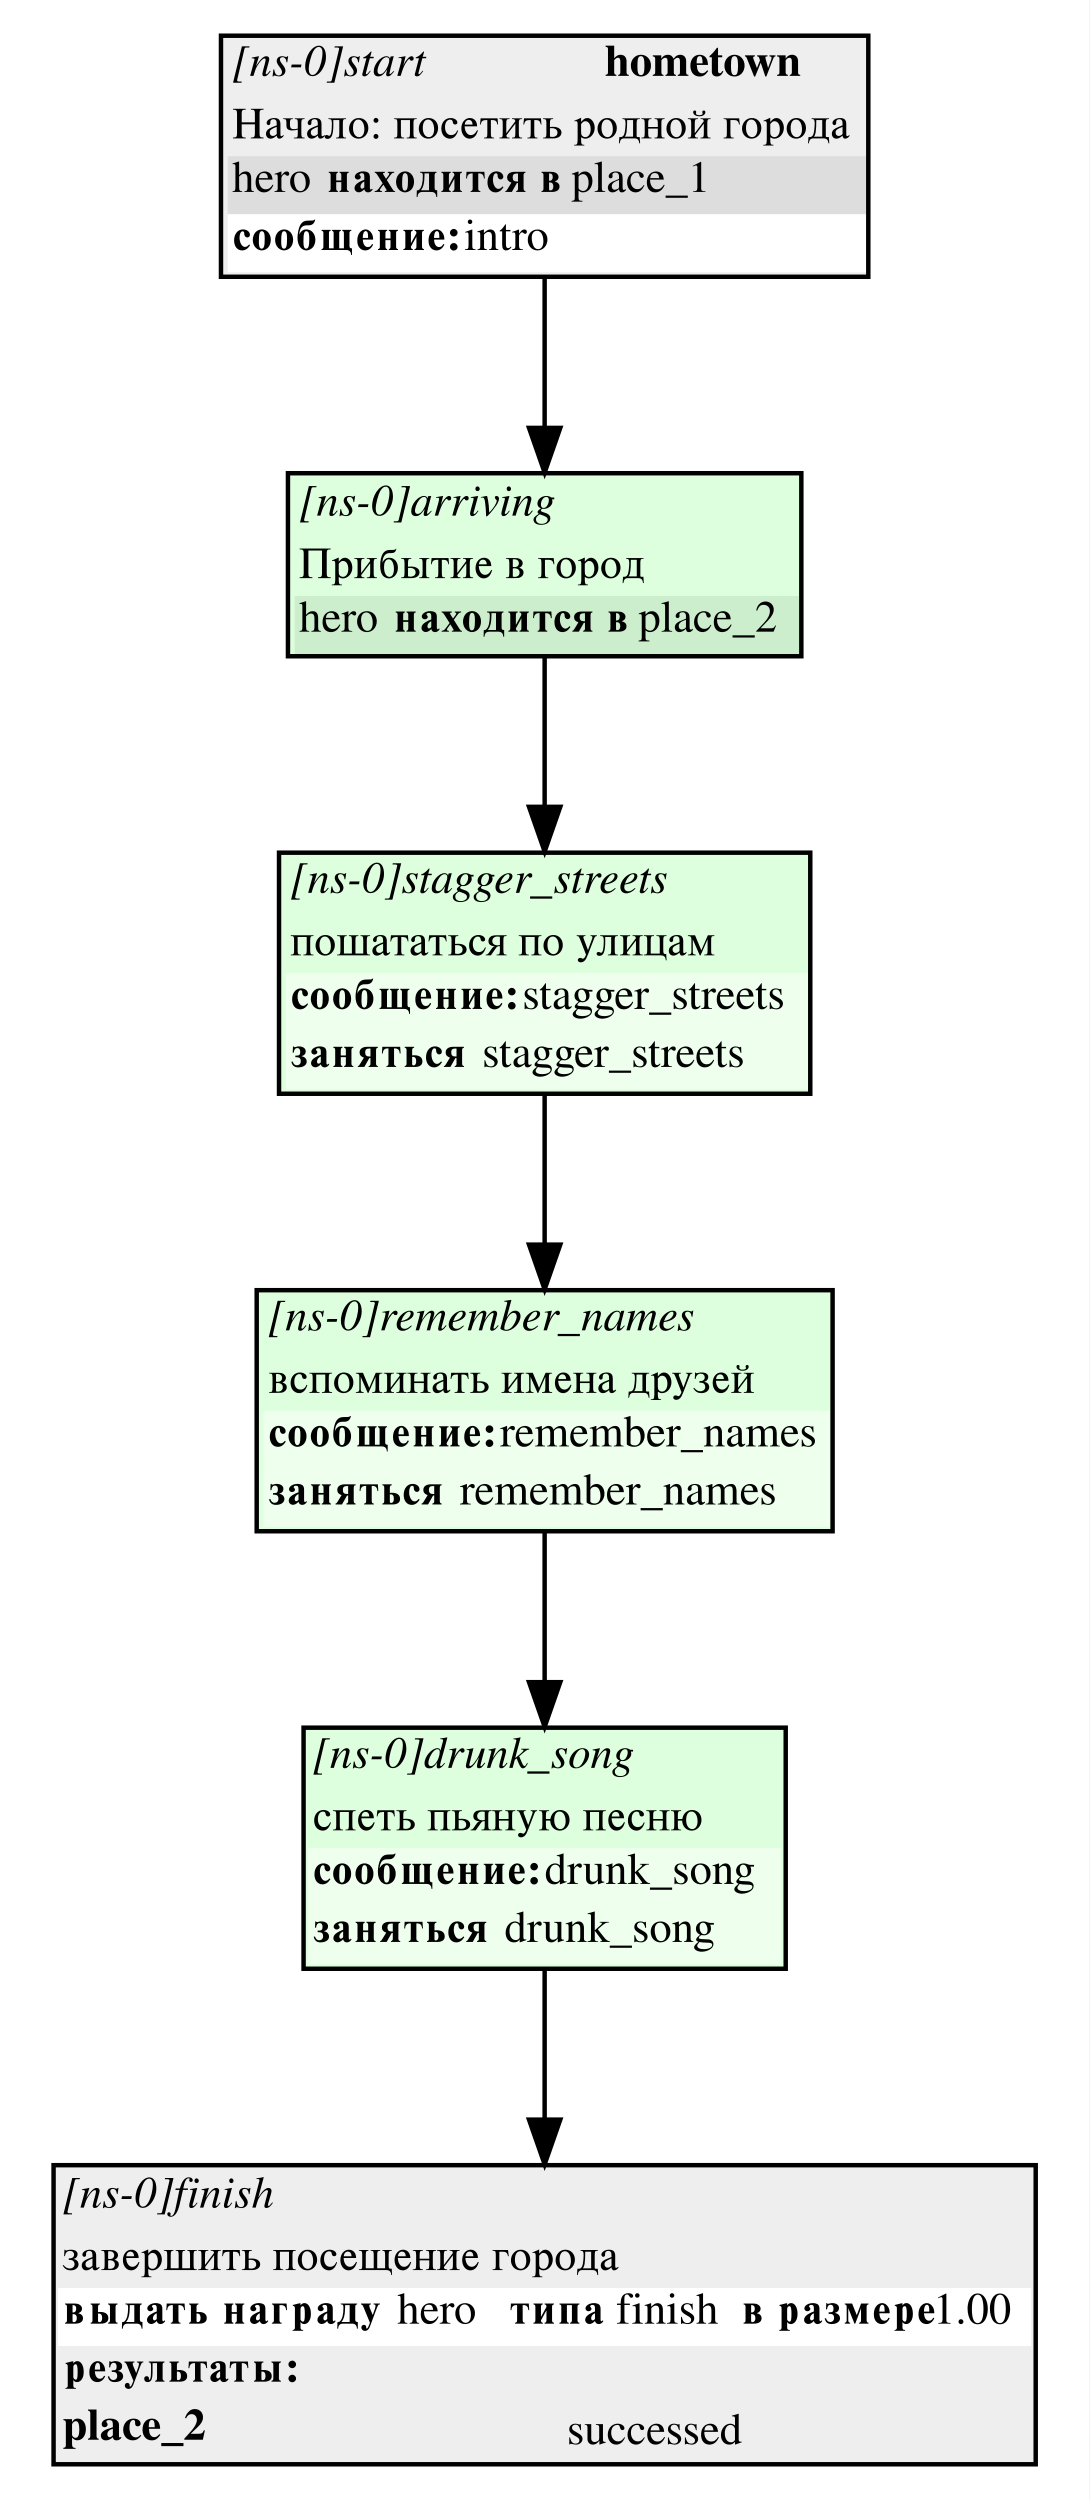
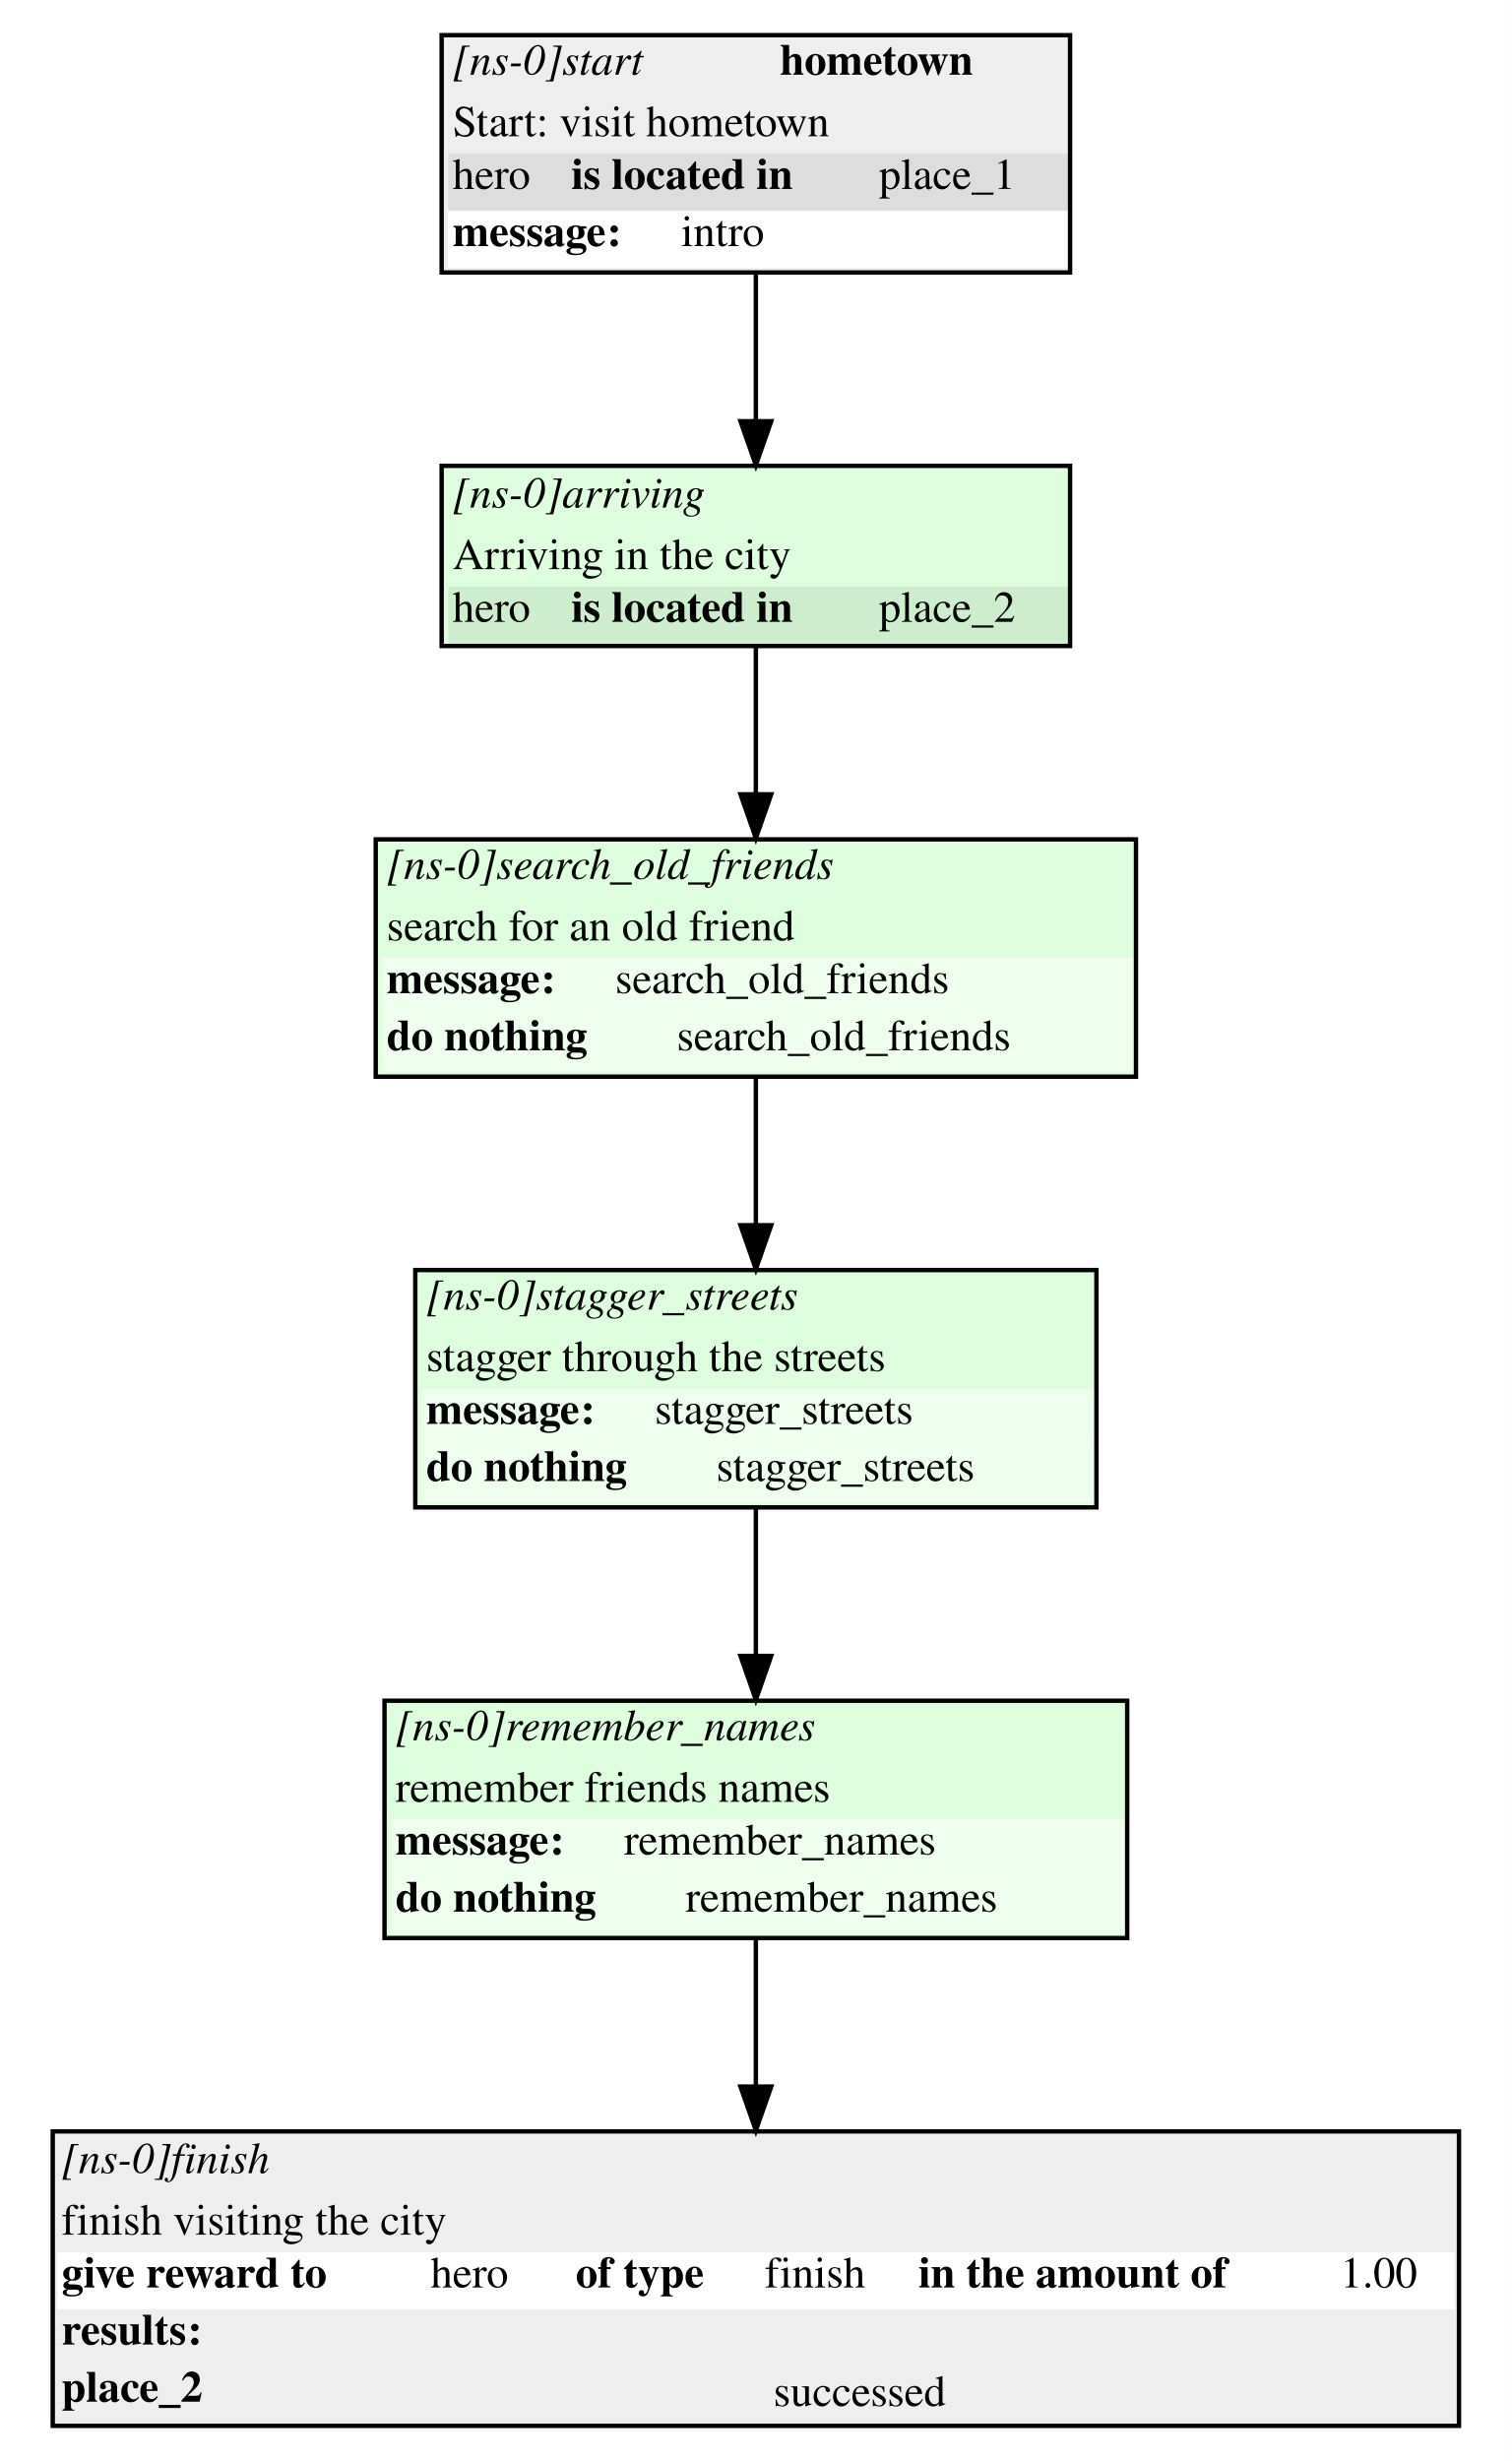
- <svg xmlns="http://www.w3.org/2000/svg" width="244pt" height="560pt" viewBox="0.00 0.00 244.00 560.00">
+ <svg xmlns="http://www.w3.org/2000/svg" width="344pt" height="560pt" viewBox="0.00 0.00 344.00 560.00">
  <g id="graph0" class="graph" transform="scale(1 1) rotate(0) translate(4 556)">
-     <polygon fill="white" stroke="none" points="-4,4 -4,-556 240,-556 240,4 -4,4" />
+     <polygon fill="white" stroke="transparent" points="-4,4 -4,-556 340,-556 340,4 -4,4" />
    <g id="node1" class="node">
-       <polygon fill="#ddffdd" stroke="none" points="64,-115 64,-169 172,-169 172,-115 64,-115" />
-       <text text-anchor="start" x="66" y="-160" font-family="Times,serif" font-style="italic" font-size="10.00">[ns-0]drunk_song</text>
-       <text text-anchor="start" x="66" y="-146" font-family="Times,serif" font-size="10.00">спеть пьяную песню</text>
-       <polygon fill="#eeffee" stroke="none" points="65,-129 65,-142 171,-142 171,-129 65,-129" />
-       <text text-anchor="start" x="66" y="-134" font-family="Times,serif" font-weight="bold" font-size="10.00">сообщение:</text>
-       <text text-anchor="start" x="118" y="-134" font-family="Times,serif" font-size="10.00"> drunk_song</text>
-       <polygon fill="#eeffee" stroke="none" points="65,-116 65,-129 171,-129 171,-116 65,-116" />
-       <text text-anchor="start" x="66" y="-121" font-family="Times,serif" font-weight="bold" font-size="10.00">заняться </text>
-       <text text-anchor="start" x="109" y="-121" font-family="Times,serif" font-size="10.00">  drunk_song</text>
-       <polygon fill="none" stroke="black" points="64,-115 64,-169 172,-169 172,-115 64,-115" />
+       <polygon fill="#ddffdd" stroke="transparent" points="90.5,-213 90.5,-267 245.5,-267 245.5,-213 90.5,-213" />
+       <text text-anchor="start" x="93" y="-258" font-family="Times,serif" font-style="italic" font-size="10.00">[ns-0]stagger_streets</text>
+       <text text-anchor="start" x="93" y="-244" font-family="Times,serif" font-size="10.00">stagger through the streets</text>
+       <polygon fill="#eeffee" stroke="transparent" points="92,-227 92,-240 245,-240 245,-227 92,-227" />
+       <text text-anchor="start" x="93" y="-232" font-family="Times,serif" font-weight="bold" font-size="10.00">message:</text>
+       <text text-anchor="start" x="145" y="-232" font-family="Times,serif" font-size="10.00"> stagger_streets</text>
+       <polygon fill="#eeffee" stroke="transparent" points="92,-214 92,-227 245,-227 245,-214 92,-214" />
+       <text text-anchor="start" x="93" y="-219" font-family="Times,serif" font-weight="bold" font-size="10.00">do nothing </text>
+       <text text-anchor="start" x="159" y="-219" font-family="Times,serif" font-size="10.00">  stagger_streets</text>
+       <polygon fill="none" stroke="black" points="90.5,-213 90.5,-267 245.5,-267 245.5,-213 90.5,-213" />
+     </g>
+     <g id="node5" class="node">
+       <polygon fill="#ddffdd" stroke="transparent" points="83.5,-115 83.5,-169 252.5,-169 252.5,-115 83.5,-115" />
+       <text text-anchor="start" x="86" y="-160" font-family="Times,serif" font-style="italic" font-size="10.00">[ns-0]remember_names</text>
+       <text text-anchor="start" x="86" y="-146" font-family="Times,serif" font-size="10.00">remember friends names</text>
+       <polygon fill="#eeffee" stroke="transparent" points="85,-129 85,-142 252,-142 252,-129 85,-129" />
+       <text text-anchor="start" x="86" y="-134" font-family="Times,serif" font-weight="bold" font-size="10.00">message:</text>
+       <text text-anchor="start" x="138" y="-134" font-family="Times,serif" font-size="10.00"> remember_names</text>
+       <polygon fill="#eeffee" stroke="transparent" points="85,-116 85,-129 252,-129 252,-116 85,-116" />
+       <text text-anchor="start" x="86" y="-121" font-family="Times,serif" font-weight="bold" font-size="10.00">do nothing </text>
+       <text text-anchor="start" x="152" y="-121" font-family="Times,serif" font-size="10.00">  remember_names</text>
+       <polygon fill="none" stroke="black" points="83.5,-115 83.5,-169 252.5,-169 252.5,-115 83.5,-115" />
+     </g>
+     <g id="edge2" class="edge">
+       <path fill="none" stroke="black" d="M168,-212.77C168,-202.5 168,-190.55 168,-179.47" />
+       <polygon fill="black" stroke="black" points="171.5,-179.2 168,-169.2 164.5,-179.2 171.5,-179.2" />
+     </g>
+     <g id="node2" class="node">
+       <polygon fill="#ddffdd" stroke="transparent" points="81.5,-311 81.5,-365 254.5,-365 254.5,-311 81.5,-311" />
+       <text text-anchor="start" x="84" y="-356" font-family="Times,serif" font-style="italic" font-size="10.00">[ns-0]search_old_friends</text>
+       <text text-anchor="start" x="84" y="-342" font-family="Times,serif" font-size="10.00">search for an old friend</text>
+       <polygon fill="#eeffee" stroke="transparent" points="83,-325 83,-338 254,-338 254,-325 83,-325" />
+       <text text-anchor="start" x="84" y="-330" font-family="Times,serif" font-weight="bold" font-size="10.00">message:</text>
+       <text text-anchor="start" x="136" y="-330" font-family="Times,serif" font-size="10.00"> search_old_friends</text>
+       <polygon fill="#eeffee" stroke="transparent" points="83,-312 83,-325 254,-325 254,-312 83,-312" />
+       <text text-anchor="start" x="84" y="-317" font-family="Times,serif" font-weight="bold" font-size="10.00">do nothing </text>
+       <text text-anchor="start" x="150" y="-317" font-family="Times,serif" font-size="10.00">  search_old_friends</text>
+       <polygon fill="none" stroke="black" points="81.5,-311 81.5,-365 254.5,-365 254.5,-311 81.5,-311" />
+     </g>
+     <g id="edge3" class="edge">
+       <path fill="none" stroke="black" d="M168,-310.77C168,-300.5 168,-288.55 168,-277.47" />
+       <polygon fill="black" stroke="black" points="171.5,-277.2 168,-267.2 164.5,-277.2 171.5,-277.2" />
+     </g>
+     <g id="node3" class="node">
+       <polygon fill="#eeeeee" stroke="transparent" points="96.5,-494 96.5,-548 239.5,-548 239.5,-494 96.5,-494" />
+       <text text-anchor="start" x="99" y="-539" font-family="Times,serif" font-style="italic" font-size="10.00">[ns-0]start</text>
+       <text text-anchor="start" x="173.5" y="-539" font-family="Times,serif" font-weight="bold" font-size="10.00">hometown</text>
+       <text text-anchor="start" x="99" y="-525" font-family="Times,serif" font-size="10.00">Start: visit hometown</text>
+       <polygon fill="#dddddd" stroke="transparent" points="98,-508 98,-521 239,-521 239,-508 98,-508" />
+       <text text-anchor="start" x="99" y="-513" font-family="Times,serif" font-size="10.00">hero </text>
+       <text text-anchor="start" x="126" y="-513" font-family="Times,serif" font-weight="bold" font-size="10.00">is located in</text>
+       <text text-anchor="start" x="196" y="-513" font-family="Times,serif" font-size="10.00"> place_1</text>
+       <polygon fill="#ffffff" stroke="transparent" points="98,-495 98,-508 239,-508 239,-495 98,-495" />
+       <text text-anchor="start" x="99" y="-500" font-family="Times,serif" font-weight="bold" font-size="10.00">message:</text>
+       <text text-anchor="start" x="151" y="-500" font-family="Times,serif" font-size="10.00"> intro</text>
+       <polygon fill="none" stroke="black" points="96.5,-494 96.5,-548 239.5,-548 239.5,-494 96.5,-494" />
+     </g>
+     <g id="node6" class="node">
+       <polygon fill="#ddffdd" stroke="transparent" points="96.5,-409 96.5,-450 239.5,-450 239.5,-409 96.5,-409" />
+       <text text-anchor="start" x="99" y="-440.5" font-family="Times,serif" font-style="italic" font-size="10.00">[ns-0]arriving</text>
+       <text text-anchor="start" x="99" y="-426.5" font-family="Times,serif" font-size="10.00">Arriving in the city</text>
+       <polygon fill="#cceecc" stroke="transparent" points="98,-409.5 98,-422.5 239,-422.5 239,-409.5 98,-409.5" />
+       <text text-anchor="start" x="99" y="-414.5" font-family="Times,serif" font-size="10.00">hero </text>
+       <text text-anchor="start" x="126" y="-414.5" font-family="Times,serif" font-weight="bold" font-size="10.00">is located in</text>
+       <text text-anchor="start" x="196" y="-414.5" font-family="Times,serif" font-size="10.00"> place_2</text>
+       <polygon fill="none" stroke="black" points="96.5,-409 96.5,-450 239.5,-450 239.5,-409 96.5,-409" />
+     </g>
+     <g id="edge5" class="edge">
+       <path fill="none" stroke="black" d="M168,-493.63C168,-483.19 168,-471.13 168,-460.37" />
+       <polygon fill="black" stroke="black" points="171.5,-460.15 168,-450.15 164.5,-460.15 171.5,-460.15" />
    </g>
    <g id="node4" class="node">
-       <polygon fill="#eeeeee" stroke="none" points="8,-4 8,-71 228,-71 228,-4 8,-4" />
+       <polygon fill="#eeeeee" stroke="transparent" points="8,-4 8,-71 328,-71 328,-4 8,-4" />
      <text text-anchor="start" x="10" y="-61.5" font-family="Times,serif" font-style="italic" font-size="10.00">[ns-0]finish</text>
-       <text text-anchor="start" x="10" y="-47.5" font-family="Times,serif" font-size="10.00">завершить посещение города</text>
-       <polygon fill="#ffffff" stroke="none" points="9,-30.5 9,-43.5 227,-43.5 227,-30.5 9,-30.5" />
-       <text text-anchor="start" x="10" y="-35.5" font-family="Times,serif" font-weight="bold" font-size="10.00">выдать награду </text>
-       <text text-anchor="start" x="85" y="-35.5" font-family="Times,serif" font-size="10.00">  hero </text>
-       <text text-anchor="start" x="110" y="-35.5" font-family="Times,serif" font-weight="bold" font-size="10.00">типа </text>
-       <text text-anchor="start" x="134" y="-35.5" font-family="Times,serif" font-size="10.00"> finish </text>
-       <text text-anchor="start" x="162" y="-35.5" font-family="Times,serif" font-weight="bold" font-size="10.00">в размере</text>
-       <text text-anchor="start" x="205" y="-35.5" font-family="Times,serif" font-size="10.00"> 1.00</text>
-       <polygon fill="#eeeeee" stroke="none" points="9,-17.5 9,-30.5 227,-30.5 227,-17.5 9,-17.5" />
-       <text text-anchor="start" x="10" y="-22.5" font-family="Times,serif" font-weight="bold" font-size="10.00">результаты:</text>
+       <text text-anchor="start" x="10" y="-47.5" font-family="Times,serif" font-size="10.00">finish visiting the city</text>
+       <polygon fill="#ffffff" stroke="transparent" points="9,-30.5 9,-43.5 327,-43.5 327,-30.5 9,-30.5" />
+       <text text-anchor="start" x="10" y="-35.5" font-family="Times,serif" font-weight="bold" font-size="10.00">give reward to </text>
+       <text text-anchor="start" x="94" y="-35.5" font-family="Times,serif" font-size="10.00">  hero </text>
+       <text text-anchor="start" x="127" y="-35.5" font-family="Times,serif" font-weight="bold" font-size="10.00">of type </text>
+       <text text-anchor="start" x="170" y="-35.5" font-family="Times,serif" font-size="10.00"> finish </text>
+       <text text-anchor="start" x="205" y="-35.5" font-family="Times,serif" font-weight="bold" font-size="10.00">in the amount of</text>
+       <text text-anchor="start" x="301" y="-35.5" font-family="Times,serif" font-size="10.00"> 1.00</text>
+       <polygon fill="#eeeeee" stroke="transparent" points="9,-17.5 9,-30.5 327,-30.5 327,-17.5 9,-17.5" />
+       <text text-anchor="start" x="10" y="-22.5" font-family="Times,serif" font-weight="bold" font-size="10.00">results:</text>
      <text text-anchor="start" x="10" y="-9.5" font-family="Times,serif" font-weight="bold" font-size="10.00">place_2</text>
-       <text text-anchor="start" x="123" y="-8.5" font-family="Times,serif" font-size="10.00">successed</text>
-       <polygon fill="none" stroke="black" points="8,-4 8,-71 228,-71 228,-4 8,-4" />
-     </g>
-     <g id="edge5" class="edge">
-       <path fill="none" stroke="black" d="M118,-114.87C118,-104.698 118,-92.771 118,-81.407" />
-       <polygon fill="black" stroke="black" points="121.5,-81.196 118,-71.196 114.5,-81.196 121.5,-81.196" />
-     </g>
-     <g id="node2" class="node">
-       <polygon fill="#ddffdd" stroke="none" points="53.5,-213 53.5,-267 182.5,-267 182.5,-213 53.5,-213" />
-       <text text-anchor="start" x="56" y="-258" font-family="Times,serif" font-style="italic" font-size="10.00">[ns-0]remember_names</text>
-       <text text-anchor="start" x="56" y="-244" font-family="Times,serif" font-size="10.00">вспоминать имена друзей</text>
-       <polygon fill="#eeffee" stroke="none" points="55,-227 55,-240 182,-240 182,-227 55,-227" />
-       <text text-anchor="start" x="56" y="-232" font-family="Times,serif" font-weight="bold" font-size="10.00">сообщение:</text>
-       <text text-anchor="start" x="108" y="-232" font-family="Times,serif" font-size="10.00"> remember_names</text>
-       <polygon fill="#eeffee" stroke="none" points="55,-214 55,-227 182,-227 182,-214 55,-214" />
-       <text text-anchor="start" x="56" y="-219" font-family="Times,serif" font-weight="bold" font-size="10.00">заняться </text>
-       <text text-anchor="start" x="99" y="-219" font-family="Times,serif" font-size="10.00">  remember_names</text>
-       <polygon fill="none" stroke="black" points="53.5,-213 53.5,-267 182.5,-267 182.5,-213 53.5,-213" />
-     </g>
-     <g id="edge2" class="edge">
-       <path fill="none" stroke="black" d="M118,-212.768C118,-202.502 118,-190.552 118,-179.473" />
-       <polygon fill="black" stroke="black" points="121.5,-179.201 118,-169.201 114.5,-179.201 121.5,-179.201" />
-     </g>
-     <g id="node3" class="node">
-       <polygon fill="#eeeeee" stroke="none" points="45.5,-494 45.5,-548 190.5,-548 190.5,-494 45.5,-494" />
-       <text text-anchor="start" x="48" y="-539" font-family="Times,serif" font-style="italic" font-size="10.00">[ns-0]start</text>
-       <text text-anchor="start" x="131.5" y="-539" font-family="Times,serif" font-weight="bold" font-size="10.00">hometown</text>
-       <text text-anchor="start" x="48" y="-525" font-family="Times,serif" font-size="10.00">Начало: посетить родной города</text>
-       <polygon fill="#dddddd" stroke="none" points="47,-508 47,-521 190,-521 190,-508 47,-508" />
-       <text text-anchor="start" x="48" y="-513" font-family="Times,serif" font-size="10.00">hero </text>
-       <text text-anchor="start" x="69" y="-513" font-family="Times,serif" font-weight="bold" font-size="10.00">находится в</text>
-       <text text-anchor="start" x="124" y="-513" font-family="Times,serif" font-size="10.00"> place_1</text>
-       <polygon fill="#ffffff" stroke="none" points="47,-495 47,-508 190,-508 190,-495 47,-495" />
-       <text text-anchor="start" x="48" y="-500" font-family="Times,serif" font-weight="bold" font-size="10.00">сообщение:</text>
-       <text text-anchor="start" x="100" y="-500" font-family="Times,serif" font-size="10.00"> intro</text>
-       <polygon fill="none" stroke="black" points="45.5,-494 45.5,-548 190.5,-548 190.5,-494 45.5,-494" />
-     </g>
-     <g id="node6" class="node">
-       <polygon fill="#ddffdd" stroke="none" points="60.5,-409 60.5,-450 175.5,-450 175.5,-409 60.5,-409" />
-       <text text-anchor="start" x="63" y="-440.5" font-family="Times,serif" font-style="italic" font-size="10.00">[ns-0]arriving</text>
-       <text text-anchor="start" x="63" y="-426.5" font-family="Times,serif" font-size="10.00">Прибытие в город</text>
-       <polygon fill="#cceecc" stroke="none" points="62,-409.5 62,-422.5 175,-422.5 175,-409.5 62,-409.5" />
-       <text text-anchor="start" x="63" y="-414.5" font-family="Times,serif" font-size="10.00">hero </text>
-       <text text-anchor="start" x="84" y="-414.5" font-family="Times,serif" font-weight="bold" font-size="10.00">находится в</text>
-       <text text-anchor="start" x="139" y="-414.5" font-family="Times,serif" font-size="10.00"> place_2</text>
-       <polygon fill="none" stroke="black" points="60.5,-409 60.5,-450 175.5,-450 175.5,-409 60.5,-409" />
+       <text text-anchor="start" x="172" y="-8.5" font-family="Times,serif" font-size="10.00">successed</text>
+       <polygon fill="none" stroke="black" points="8,-4 8,-71 328,-71 328,-4 8,-4" />
    </g>
    <g id="edge4" class="edge">
-       <path fill="none" stroke="black" d="M118,-493.631C118,-483.19 118,-471.132 118,-460.37" />
-       <polygon fill="black" stroke="black" points="121.5,-460.148 118,-450.148 114.5,-460.148 121.5,-460.148" />
-     </g>
-     <g id="node5" class="node">
-       <polygon fill="#ddffdd" stroke="none" points="58.5,-311 58.5,-365 177.5,-365 177.5,-311 58.5,-311" />
-       <text text-anchor="start" x="61" y="-356" font-family="Times,serif" font-style="italic" font-size="10.00">[ns-0]stagger_streets</text>
-       <text text-anchor="start" x="61" y="-342" font-family="Times,serif" font-size="10.00">пошататься по улицам</text>
-       <polygon fill="#eeffee" stroke="none" points="60,-325 60,-338 177,-338 177,-325 60,-325" />
-       <text text-anchor="start" x="61" y="-330" font-family="Times,serif" font-weight="bold" font-size="10.00">сообщение:</text>
-       <text text-anchor="start" x="113" y="-330" font-family="Times,serif" font-size="10.00"> stagger_streets</text>
-       <polygon fill="#eeffee" stroke="none" points="60,-312 60,-325 177,-325 177,-312 60,-312" />
-       <text text-anchor="start" x="61" y="-317" font-family="Times,serif" font-weight="bold" font-size="10.00">заняться </text>
-       <text text-anchor="start" x="104" y="-317" font-family="Times,serif" font-size="10.00">  stagger_streets</text>
-       <polygon fill="none" stroke="black" points="58.5,-311 58.5,-365 177.5,-365 177.5,-311 58.5,-311" />
-     </g>
-     <g id="edge3" class="edge">
-       <path fill="none" stroke="black" d="M118,-310.768C118,-300.502 118,-288.552 118,-277.473" />
-       <polygon fill="black" stroke="black" points="121.5,-277.201 118,-267.201 114.5,-277.201 121.5,-277.201" />
+       <path fill="none" stroke="black" d="M168,-114.87C168,-104.7 168,-92.77 168,-81.41" />
+       <polygon fill="black" stroke="black" points="171.5,-81.2 168,-71.2 164.5,-81.2 171.5,-81.2" />
    </g>
    <g id="edge1" class="edge">
-       <path fill="none" stroke="black" d="M118,-408.637C118,-398.859 118,-386.756 118,-375.397" />
-       <polygon fill="black" stroke="black" points="121.5,-375.263 118,-365.263 114.5,-375.263 121.5,-375.263" />
+       <path fill="none" stroke="black" d="M168,-408.64C168,-398.86 168,-386.76 168,-375.4" />
+       <polygon fill="black" stroke="black" points="171.5,-375.26 168,-365.26 164.5,-375.26 171.5,-375.26" />
    </g>
  </g>
</svg>
